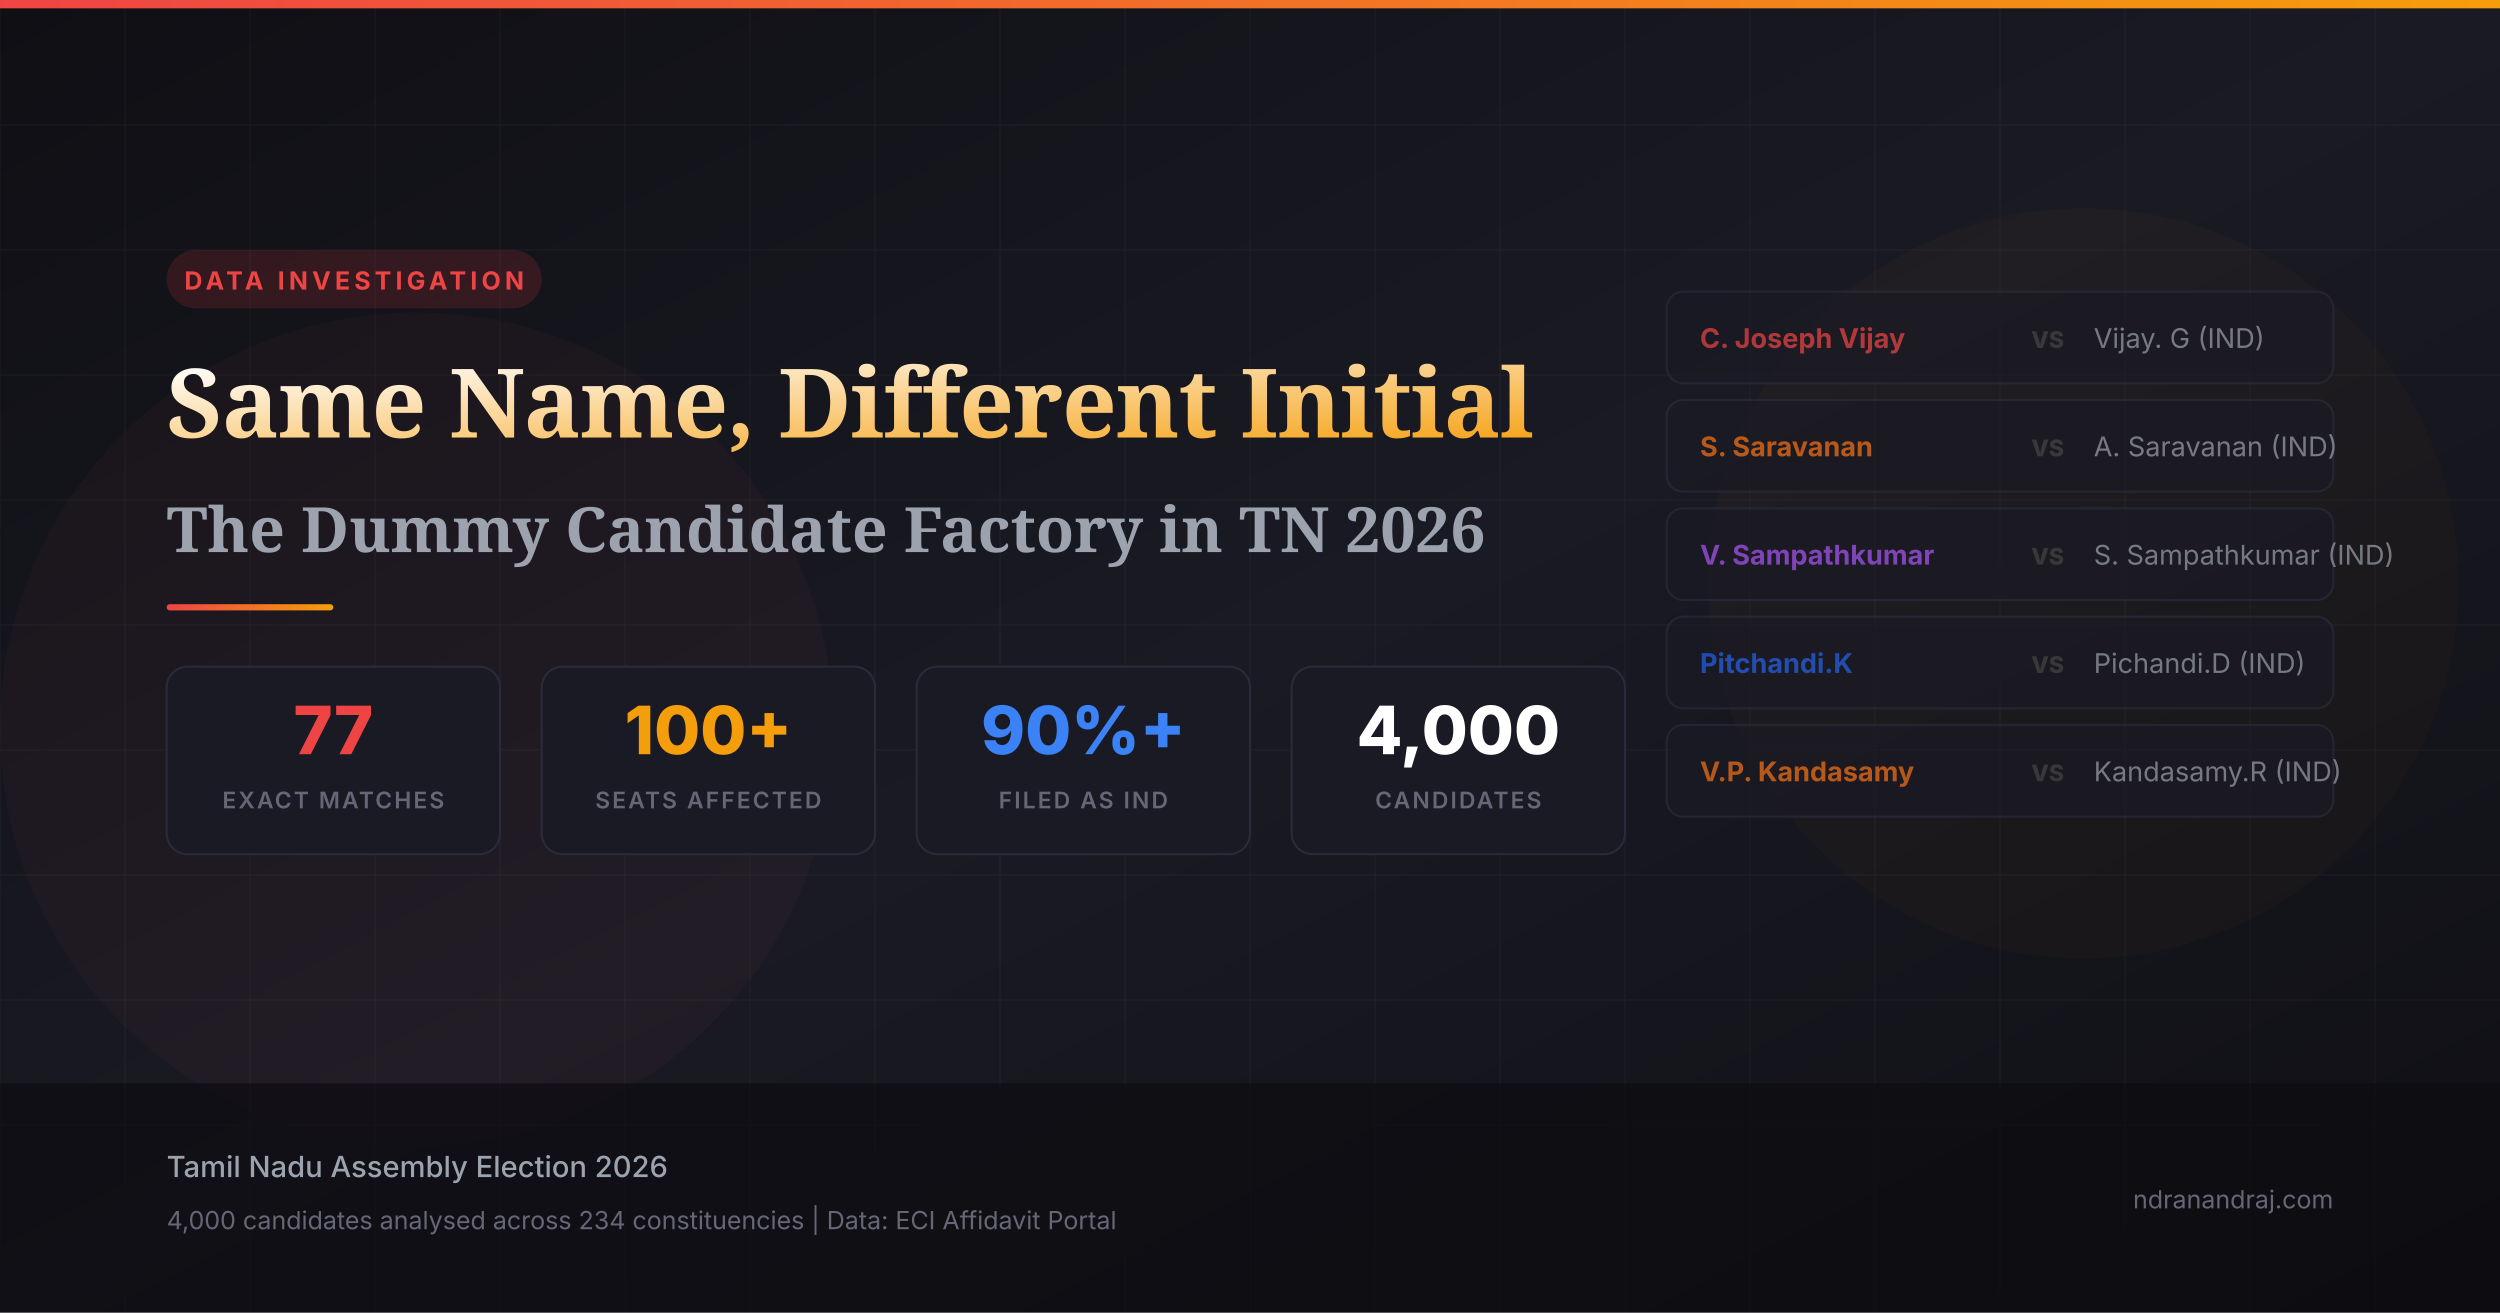
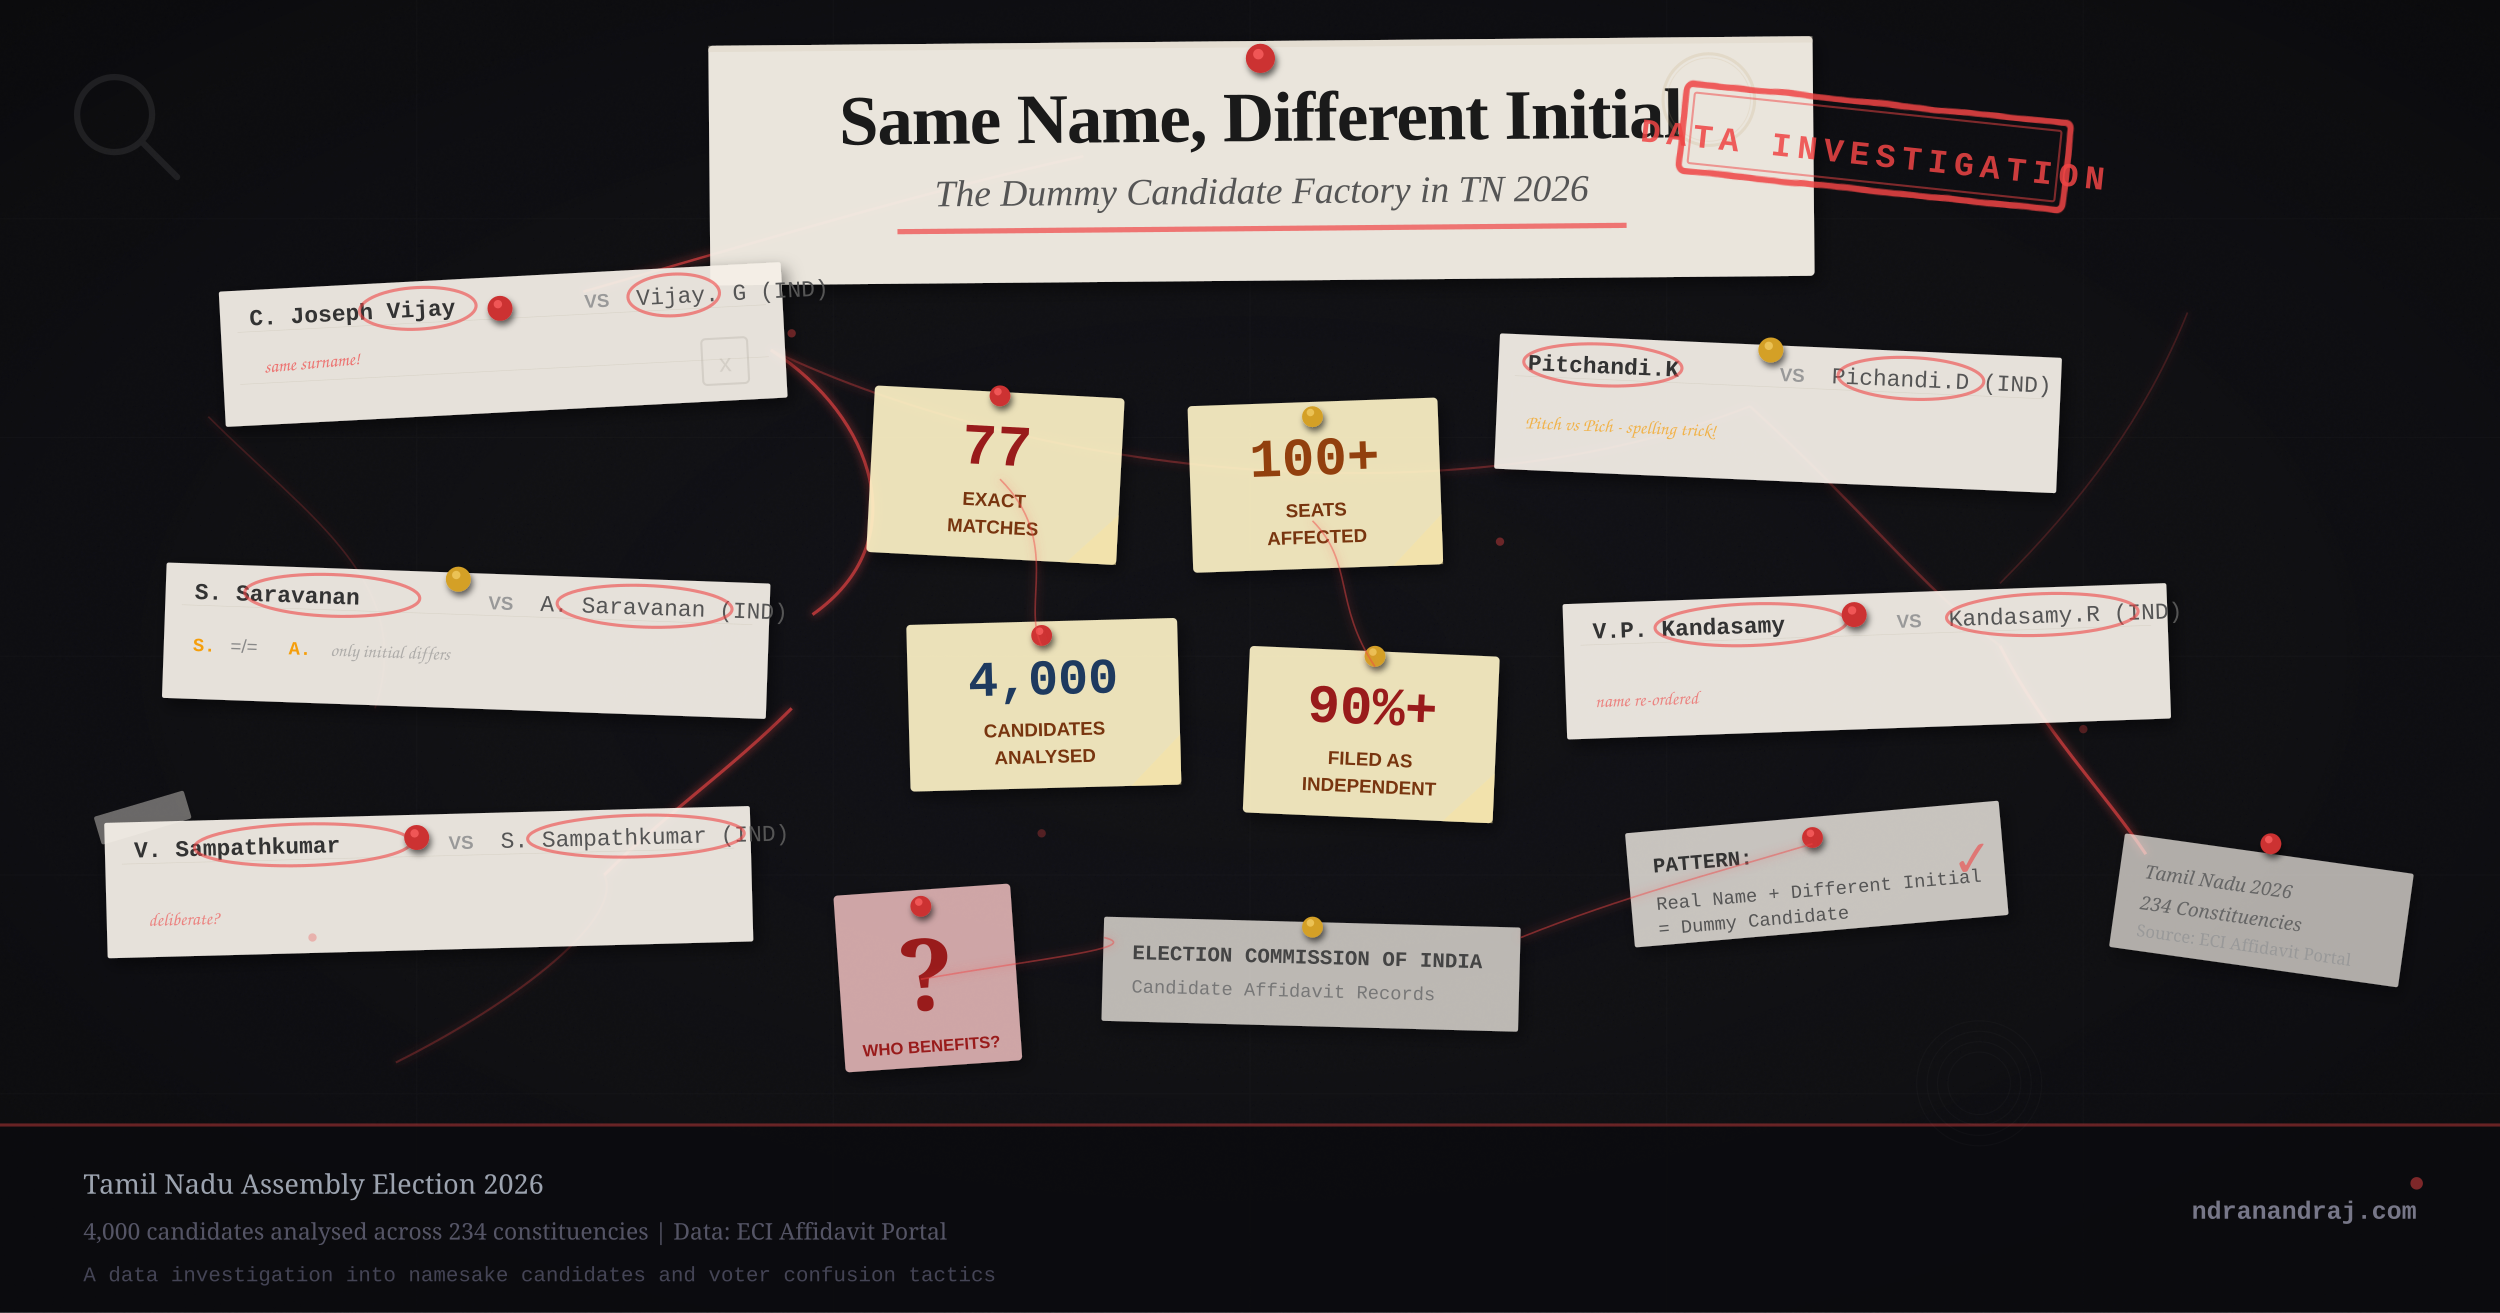
<svg xmlns="http://www.w3.org/2000/svg" viewBox="0 0 1200 630" width="1200" height="630">
  <defs>
-     <linearGradient id="bg" x1="0%" y1="0%" x2="100%" y2="100%">
-       <stop offset="0%" style="stop-color:#0F0F14" />
-       <stop offset="50%" style="stop-color:#1A1A24" />
-       <stop offset="100%" style="stop-color:#0F0F14" />
-     </linearGradient>
-     <linearGradient id="accent" x1="0%" y1="0%" x2="100%" y2="0%">
-       <stop offset="0%" style="stop-color:#EF4444" />
-       <stop offset="100%" style="stop-color:#F59E0B" />
-     </linearGradient>
-     <linearGradient id="textGrad" x1="0%" y1="0%" x2="100%" y2="100%">
-       <stop offset="0%" style="stop-color:#FFFFFF" />
-       <stop offset="100%" style="stop-color:#F59E0B" />
-     </linearGradient>
-     <filter id="glow">
-       <feGaussianBlur stdDeviation="3" result="blur" />
+     <filter id="noise">
+       <feTurbulence type="fractalNoise" baseFrequency="0.65" numOctaves="3" stitchTiles="stitch" result="noise" />
+       <feColorMatrix type="saturate" values="0" in="noise" result="grayNoise" />
+       <feBlend in="SourceGraphic" in2="grayNoise" mode="multiply" result="noisy" />
+       <feComponentTransfer in="noisy">
+         <feFuncA type="linear" slope="1" />
+       </feComponentTransfer>
+     </filter>
+     <filter id="paperTexture">
+       <feTurbulence type="fractalNoise" baseFrequency="0.04" numOctaves="5" seed="2" />
+       <feColorMatrix type="saturate" values="0" />
+       <feBlend in="SourceGraphic" mode="multiply" />
+     </filter>
+     <filter id="shadow" x="-5%" y="-5%" width="115%" height="115%">
+       <feDropShadow dx="2" dy="3" stdDeviation="4" flood-color="#000000" flood-opacity="0.5" />
+     </filter>
+     <filter id="pinShadow" x="-50%" y="-50%" width="200%" height="200%">
+       <feDropShadow dx="1" dy="2" stdDeviation="1.5" flood-color="#000000" flood-opacity="0.6" />
+     </filter>
+     <filter id="stringGlow">
+       <feGaussianBlur stdDeviation="2" result="blur" />
      <feMerge>
        <feMergeNode in="blur" />
        <feMergeNode in="SourceGraphic" />
      </feMerge>
    </filter>
+     <filter id="stampEffect">
+       <feTurbulence type="fractalNoise" baseFrequency="0.03" numOctaves="4" seed="7" result="noise" />
+       <feDisplacementMap in="SourceGraphic" in2="noise" scale="2" xChannelSelector="R" yChannelSelector="G" />
+     </filter>
+     <clipPath id="torn1">
+       <path d="M0,3 Q10,-2 20,4 Q35,0 45,5 Q60,-1 75,3 Q90,0 105,4 Q115,-2 130,3 Q145,0 160,5 Q175,-1 190,3 Q200,0 215,4 Q225,1 240,3 Q250,0 265,5 L270,0 L270,80 Q260,83 250,78 Q235,82 220,77 Q205,81 190,78 Q175,83 160,77 Q145,81 130,78 Q115,82 100,77 Q85,81 70,78 Q55,82 40,77 Q25,81 10,78 Q5,80 0,77 Z" />
+     </clipPath>
+     <clipPath id="torn2">
+       <path d="M0,2 Q15,-1 25,4 Q40,0 55,3 Q70,-2 85,4 Q100,0 115,3 Q130,-1 145,4 Q155,0 170,3 Q185,-2 200,4 Q215,0 225,2 Q235,0 248,4 L250,0 L250,72 Q240,75 230,70 Q215,74 200,69 Q185,73 170,70 Q155,74 140,69 Q125,73 110,70 Q95,74 80,69 Q65,73 50,70 Q35,74 20,69 Q10,72 0,70 Z" />
+     </clipPath>
+     <radialGradient id="vignette" cx="50%" cy="50%" r="70%">
+       <stop offset="0%" style="stop-color:#0F0F14;stop-opacity:0" />
+       <stop offset="100%" style="stop-color:#000000;stop-opacity:1" />
+     </radialGradient>
  </defs>
-   <rect width="1200" height="630" fill="url(#bg)" />
-   <g opacity="0.04" stroke="#fff" stroke-width="0.5">
-     <line x1="0" y1="0" x2="0" y2="630" />
-     <line x1="60" y1="0" x2="60" y2="630" />
-     <line x1="120" y1="0" x2="120" y2="630" />
-     <line x1="180" y1="0" x2="180" y2="630" />
-     <line x1="240" y1="0" x2="240" y2="630" />
-     <line x1="300" y1="0" x2="300" y2="630" />
-     <line x1="360" y1="0" x2="360" y2="630" />
-     <line x1="420" y1="0" x2="420" y2="630" />
-     <line x1="480" y1="0" x2="480" y2="630" />
-     <line x1="540" y1="0" x2="540" y2="630" />
+   <rect width="1200" height="630" fill="#0F0F14" />
+   <rect width="1200" height="630" fill="#1A1A20" opacity="0.3" filter="url(#noise)" />
+   <rect width="1200" height="630" fill="url(#vignette)" opacity="0.4" />
+   <g opacity="0.03" stroke="#888" stroke-width="0.5">
+     <line x1="0" y1="105" x2="1200" y2="105" />
+     <line x1="0" y1="210" x2="1200" y2="210" />
+     <line x1="0" y1="315" x2="1200" y2="315" />
+     <line x1="0" y1="420" x2="1200" y2="420" />
+     <line x1="0" y1="525" x2="1200" y2="525" />
+     <line x1="200" y1="0" x2="200" y2="630" />
+     <line x1="400" y1="0" x2="400" y2="630" />
    <line x1="600" y1="0" x2="600" y2="630" />
-     <line x1="660" y1="0" x2="660" y2="630" />
-     <line x1="720" y1="0" x2="720" y2="630" />
-     <line x1="780" y1="0" x2="780" y2="630" />
-     <line x1="840" y1="0" x2="840" y2="630" />
-     <line x1="900" y1="0" x2="900" y2="630" />
-     <line x1="960" y1="0" x2="960" y2="630" />
-     <line x1="1020" y1="0" x2="1020" y2="630" />
-     <line x1="1080" y1="0" x2="1080" y2="630" />
-     <line x1="1140" y1="0" x2="1140" y2="630" />
-     <line x1="0" y1="60" x2="1200" y2="60" />
-     <line x1="0" y1="120" x2="1200" y2="120" />
-     <line x1="0" y1="180" x2="1200" y2="180" />
-     <line x1="0" y1="240" x2="1200" y2="240" />
-     <line x1="0" y1="300" x2="1200" y2="300" />
-     <line x1="0" y1="360" x2="1200" y2="360" />
-     <line x1="0" y1="420" x2="1200" y2="420" />
-     <line x1="0" y1="480" x2="1200" y2="480" />
-     <line x1="0" y1="540" x2="1200" y2="540" />
-   </g>
-   <circle cx="200" cy="350" r="200" fill="#EF4444" opacity="0.04" />
-   <circle cx="1000" cy="280" r="180" fill="#F59E0B" opacity="0.03" />
-   <rect x="0" y="0" width="1200" height="4" fill="url(#accent)" />
-   <rect x="80" y="120" width="180" height="28" rx="14" fill="#EF4444" opacity="0.15" />
-   <text x="170" y="139" text-anchor="middle" fill="#EF4444" font-family="Inter, system-ui, sans-serif" font-size="12" font-weight="700" letter-spacing="2">DATA INVESTIGATION</text>
-   <text x="80" y="210" fill="url(#textGrad)" font-family="Georgia, 'Playfair Display', serif" font-size="46" font-weight="900" letter-spacing="-0.5">Same Name, Different Initial</text>
-   <text x="80" y="265" fill="#9CA3AF" font-family="Georgia, 'Playfair Display', serif" font-size="30" font-weight="700">The Dummy Candidate Factory in TN 2026</text>
-   <rect x="80" y="290" width="80" height="3" rx="1.5" fill="url(#accent)" />
-   <g transform="translate(80, 320)">
-     <rect x="0" y="0" width="160" height="90" rx="10" fill="#1A1A24" stroke="#2A2A3A" stroke-width="1" />
-     <text x="80" y="42" text-anchor="middle" fill="#EF4444" font-family="Inter, sans-serif" font-size="32" font-weight="800">77</text>
-     <text x="80" y="68" text-anchor="middle" fill="#666677" font-family="Inter, sans-serif" font-size="11" font-weight="600" letter-spacing="1">EXACT MATCHES</text>
-     <rect x="180" y="0" width="160" height="90" rx="10" fill="#1A1A24" stroke="#2A2A3A" stroke-width="1" />
-     <text x="260" y="42" text-anchor="middle" fill="#F59E0B" font-family="Inter, sans-serif" font-size="32" font-weight="800">100+</text>
-     <text x="260" y="68" text-anchor="middle" fill="#666677" font-family="Inter, sans-serif" font-size="11" font-weight="600" letter-spacing="1">SEATS AFFECTED</text>
-     <rect x="360" y="0" width="160" height="90" rx="10" fill="#1A1A24" stroke="#2A2A3A" stroke-width="1" />
-     <text x="440" y="42" text-anchor="middle" fill="#3B82F6" font-family="Inter, sans-serif" font-size="32" font-weight="800">90%+</text>
-     <text x="440" y="68" text-anchor="middle" fill="#666677" font-family="Inter, sans-serif" font-size="11" font-weight="600" letter-spacing="1">FILED AS IND</text>
-     <rect x="540" y="0" width="160" height="90" rx="10" fill="#1A1A24" stroke="#2A2A3A" stroke-width="1" />
-     <text x="620" y="42" text-anchor="middle" fill="#FFFFFF" font-family="Inter, sans-serif" font-size="32" font-weight="800">4,000</text>
-     <text x="620" y="68" text-anchor="middle" fill="#666677" font-family="Inter, sans-serif" font-size="11" font-weight="600" letter-spacing="1">CANDIDATES</text>
-   </g>
-   <g transform="translate(800, 140)" opacity="0.7">
-     <rect x="0" y="0" width="320" height="44" rx="8" fill="#1A1A24" stroke="#2A2A3A" stroke-width="1" />
-     <text x="16" y="27" fill="#EF4444" font-family="Inter, monospace" font-size="13" font-weight="700">C. Joseph Vijay</text>
-     <text x="175" y="27" fill="#444" font-family="Inter, sans-serif" font-size="11" font-weight="800">VS</text>
-     <text x="205" y="27" fill="#9CA3AF" font-family="Inter, monospace" font-size="13">Vijay. G (IND)</text>
-     <rect x="0" y="52" width="320" height="44" rx="8" fill="#1A1A24" stroke="#2A2A3A" stroke-width="1" />
-     <text x="16" y="79" fill="#F97316" font-family="Inter, monospace" font-size="13" font-weight="700">S. Saravanan</text>
-     <text x="175" y="79" fill="#444" font-family="Inter, sans-serif" font-size="11" font-weight="800">VS</text>
-     <text x="205" y="79" fill="#9CA3AF" font-family="Inter, monospace" font-size="13">A. Saravanan (IND)</text>
-     <rect x="0" y="104" width="320" height="44" rx="8" fill="#1A1A24" stroke="#2A2A3A" stroke-width="1" />
-     <text x="16" y="131" fill="#A855F7" font-family="Inter, monospace" font-size="13" font-weight="700">V. Sampathkumar</text>
-     <text x="175" y="131" fill="#444" font-family="Inter, sans-serif" font-size="11" font-weight="800">VS</text>
-     <text x="205" y="131" fill="#9CA3AF" font-family="Inter, monospace" font-size="13">S. Sampathkumar (IND)</text>
-     <rect x="0" y="156" width="320" height="44" rx="8" fill="#1A1A24" stroke="#2A2A3A" stroke-width="1" />
-     <text x="16" y="183" fill="#2563EB" font-family="Inter, monospace" font-size="13" font-weight="700">Pitchandi.K</text>
-     <text x="175" y="183" fill="#444" font-family="Inter, sans-serif" font-size="11" font-weight="800">VS</text>
-     <text x="205" y="183" fill="#9CA3AF" font-family="Inter, monospace" font-size="13">Pichandi.D (IND)</text>
-     <rect x="0" y="208" width="320" height="44" rx="8" fill="#1A1A24" stroke="#2A2A3A" stroke-width="1" />
-     <text x="16" y="235" fill="#F97316" font-family="Inter, monospace" font-size="13" font-weight="700">V.P. Kandasamy</text>
-     <text x="175" y="235" fill="#444" font-family="Inter, sans-serif" font-size="11" font-weight="800">VS</text>
-     <text x="205" y="235" fill="#9CA3AF" font-family="Inter, monospace" font-size="13">Kandasamy.R (IND)</text>
-   </g>
-   <rect x="0" y="520" width="1200" height="110" fill="#0B0B10" opacity="0.7" />
-   <text x="80" y="565" fill="#9CA3AF" font-family="Inter, sans-serif" font-size="14" font-weight="500">Tamil Nadu Assembly Election 2026</text>
-   <text x="80" y="590" fill="#666677" font-family="Inter, sans-serif" font-size="12">4,000 candidates analysed across 234 constituencies  |  Data: ECI Affidavit Portal</text>
-   <text x="1120" y="580" text-anchor="end" fill="#666677" font-family="Inter, sans-serif" font-size="12">ndranandraj.com</text>
+     <line x1="800" y1="0" x2="800" y2="630" />
+     <line x1="1000" y1="0" x2="1000" y2="630" />
+   </g>
+   <g filter="url(#stringGlow)" opacity="0.7">
+     <path d="M370,168 C420,200 440,260 390,295" stroke="#EF4444" stroke-width="1.5" fill="none" stroke-dasharray="none" />
+     <path d="M380,340 C350,370 320,390 290,420" stroke="#EF4444" stroke-width="1.5" fill="none" />
+     <path d="M280,140 C350,120 450,90 520,75" stroke="#EF4444" stroke-width="1.2" fill="none" />
+     <path d="M960,310 C980,350 1010,380 1030,410" stroke="#EF4444" stroke-width="1.5" fill="none" />
+     <path d="M370,168 C500,230 700,250 840,195" stroke="#EF4444" stroke-width="1" fill="none" opacity="0.5" />
+     <path d="M190,510 C250,480 300,440 290,420" stroke="#EF4444" stroke-width="1" fill="none" opacity="0.4" />
+     <path d="M840,195 C900,250 920,280 960,310" stroke="#EF4444" stroke-width="1.2" fill="none" opacity="0.5" />
+     <path d="M100,200 C150,250 200,280 180,340" stroke="#EF4444" stroke-width="0.8" fill="none" opacity="0.3" />
+     <path d="M1050,150 C1030,200 1000,240 960,280" stroke="#EF4444" stroke-width="0.8" fill="none" opacity="0.3" />
+   </g>
+   <g transform="translate(340, 22) rotate(-0.5)">
+     <rect x="0" y="0" width="530" height="115" rx="2" fill="#F5F0E8" filter="url(#shadow)" opacity="0.95" />
+     <rect x="0" y="0" width="530" height="115" rx="2" fill="#E8E0D0" opacity="0.15" />
+     <rect x="0" y="0" width="530" height="3" fill="#DDD5C5" opacity="0.5" />
+     <text x="265" y="48" text-anchor="middle" fill="#1A1A1A" font-family="Georgia, 'Times New Roman', serif" font-size="34" font-weight="900" letter-spacing="-0.5">Same Name, Different Initial</text>
+     <text x="265" y="78" text-anchor="middle" fill="#555" font-family="Georgia, 'Times New Roman', serif" font-size="18" font-weight="400" font-style="italic">The Dummy Candidate Factory in TN 2026</text>
+     <line x1="90" y1="90" x2="440" y2="90" stroke="#EF4444" stroke-width="2.5" opacity="0.7" />
+     <circle cx="480" cy="30" r="22" fill="none" stroke="#C4A87A" stroke-width="1.5" opacity="0.2" />
+     <circle cx="480" cy="30" r="20" fill="none" stroke="#C4A87A" stroke-width="0.5" opacity="0.15" />
+   </g>
+   <g filter="url(#pinShadow)">
+     <circle cx="605" cy="28" r="7" fill="#CC3333" />
+     <circle cx="604" cy="26" r="2.5" fill="#FF6666" opacity="0.7" />
+   </g>
+   <g transform="translate(810, 40) rotate(6)">
+     <rect x="0" y="0" width="185" height="42" rx="3" fill="none" stroke="#EF4444" stroke-width="3" opacity="0.85" filter="url(#stampEffect)" />
+     <rect x="4" y="4" width="177" height="34" rx="1" fill="none" stroke="#EF4444" stroke-width="1" opacity="0.5" />
+     <text x="92" y="30" text-anchor="middle" fill="#EF4444" font-family="'Courier New', Courier, monospace" font-size="16" font-weight="900" letter-spacing="3" opacity="0.85">DATA INVESTIGATION</text>
+   </g>
+   <g transform="translate(105, 140) rotate(-3)">
+     <rect x="0" y="0" width="270" height="65" rx="1" fill="#F5F0E8" filter="url(#shadow)" opacity="0.93" />
+     <rect x="0" y="0" width="270" height="65" rx="1" fill="#EDE5D5" opacity="0.1" />
+     <line x1="8" y1="20" x2="262" y2="20" stroke="#CCC5B5" stroke-width="0.3" opacity="0.5" />
+     <line x1="8" y1="45" x2="262" y2="45" stroke="#CCC5B5" stroke-width="0.3" opacity="0.5" />
+     <text x="14" y="17" fill="#333" font-family="'Courier New', monospace" font-size="11" font-weight="700">C. Joseph Vijay</text>
+     <text x="175" y="17" fill="#999" font-family="Arial, sans-serif" font-size="9" font-weight="700">VS</text>
+     <text x="200" y="17" fill="#555" font-family="'Courier New', monospace" font-size="11">Vijay. G (IND)</text>
+     <ellipse cx="95" cy="13" rx="28" ry="10" fill="none" stroke="#EF4444" stroke-width="1.5" opacity="0.6" />
+     <ellipse cx="218" cy="13" rx="22" ry="10" fill="none" stroke="#EF4444" stroke-width="1.5" opacity="0.6" />
+     <text x="20" y="40" fill="#EF4444" font-family="'Comic Sans MS', cursive, sans-serif" font-size="9" font-style="italic" opacity="0.7" transform="rotate(-2, 20, 40)">same surname!</text>
+     <rect x="230" y="35" width="22" height="22" rx="2" fill="none" stroke="#AAA49A" stroke-width="1" opacity="0.3" />
+     <text x="241" y="51" text-anchor="middle" fill="#AAA49A" font-family="Arial" font-size="12" opacity="0.3">x</text>
+   </g>
+   <g filter="url(#pinShadow)">
+     <circle cx="240" cy="148" r="6" fill="#CC3333" />
+     <circle cx="239" cy="146" r="2" fill="#FF6666" opacity="0.7" />
+   </g>
+   <g transform="translate(80, 270) rotate(2)">
+     <rect x="0" y="0" width="290" height="65" rx="1" fill="#F5F0E8" filter="url(#shadow)" opacity="0.93" />
+     <line x1="8" y1="20" x2="282" y2="20" stroke="#CCC5B5" stroke-width="0.3" opacity="0.5" />
+     <text x="14" y="17" fill="#333" font-family="'Courier New', monospace" font-size="11" font-weight="700">S. Saravanan</text>
+     <text x="155" y="17" fill="#999" font-family="Arial, sans-serif" font-size="9" font-weight="700">VS</text>
+     <text x="180" y="17" fill="#555" font-family="'Courier New', monospace" font-size="11">A. Saravanan (IND)</text>
+     <ellipse cx="80" cy="13" rx="42" ry="10" fill="none" stroke="#EF4444" stroke-width="1.5" opacity="0.6" />
+     <ellipse cx="230" cy="13" rx="42" ry="10" fill="none" stroke="#EF4444" stroke-width="1.5" opacity="0.6" />
+     <text x="14" y="42" fill="#F59E0B" font-family="'Courier New', monospace" font-size="9" font-weight="700">S.</text>
+     <text x="32" y="42" fill="#888" font-family="Arial, sans-serif" font-size="9"> =/= </text>
+     <text x="60" y="42" fill="#F59E0B" font-family="'Courier New', monospace" font-size="9" font-weight="700">A.</text>
+     <text x="80" y="42" fill="#888" font-family="'Comic Sans MS', cursive" font-size="9" font-style="italic" opacity="0.6">only initial differs</text>
+   </g>
+   <g filter="url(#pinShadow)">
+     <circle cx="220" cy="278" r="6" fill="#D4A028" />
+     <circle cx="219" cy="276" r="2" fill="#F5D068" opacity="0.7" />
+   </g>
+   <g transform="translate(50, 395) rotate(-1.5)">
+     <rect x="0" y="0" width="310" height="65" rx="1" fill="#F5F0E8" filter="url(#shadow)" opacity="0.93" />
+     <line x1="8" y1="20" x2="302" y2="20" stroke="#CCC5B5" stroke-width="0.3" opacity="0.5" />
+     <text x="14" y="17" fill="#333" font-family="'Courier New', monospace" font-size="11" font-weight="700">V. Sampathkumar</text>
+     <text x="165" y="17" fill="#999" font-family="Arial, sans-serif" font-size="9" font-weight="700">VS</text>
+     <text x="190" y="17" fill="#555" font-family="'Courier New', monospace" font-size="11">S. Sampathkumar (IND)</text>
+     <ellipse cx="95" cy="13" rx="52" ry="10" fill="none" stroke="#EF4444" stroke-width="1.5" opacity="0.6" />
+     <ellipse cx="255" cy="13" rx="52" ry="10" fill="none" stroke="#EF4444" stroke-width="1.5" opacity="0.6" />
+     <rect x="-5" y="-3" width="45" height="14" rx="1" fill="#F5F0E8" opacity="0.4" transform="rotate(-15, -5, -3)" />
+     <text x="20" y="50" fill="#EF4444" font-family="'Comic Sans MS', cursive" font-size="9" font-style="italic" opacity="0.6">deliberate?</text>
+   </g>
+   <g filter="url(#pinShadow)">
+     <circle cx="200" cy="402" r="6" fill="#CC3333" />
+     <circle cx="199" cy="400" r="2" fill="#FF6666" opacity="0.7" />
+   </g>
+   <g transform="translate(720, 160) rotate(2.5)">
+     <rect x="0" y="0" width="270" height="65" rx="1" fill="#F5F0E8" filter="url(#shadow)" opacity="0.93" />
+     <line x1="8" y1="20" x2="262" y2="20" stroke="#CCC5B5" stroke-width="0.3" opacity="0.5" />
+     <text x="14" y="17" fill="#333" font-family="'Courier New', monospace" font-size="11" font-weight="700">Pitchandi.K</text>
+     <text x="135" y="17" fill="#999" font-family="Arial, sans-serif" font-size="9" font-weight="700">VS</text>
+     <text x="160" y="17" fill="#555" font-family="'Courier New', monospace" font-size="11">Pichandi.D (IND)</text>
+     <ellipse cx="50" cy="13" rx="38" ry="10" fill="none" stroke="#EF4444" stroke-width="1.5" opacity="0.6" />
+     <ellipse cx="198" cy="13" rx="35" ry="10" fill="none" stroke="#EF4444" stroke-width="1.5" opacity="0.6" />
+     <text x="14" y="45" fill="#F59E0B" font-family="'Comic Sans MS', cursive" font-size="9" font-style="italic" opacity="0.7">Pitch vs Pich - spelling trick!</text>
+   </g>
+   <g filter="url(#pinShadow)">
+     <circle cx="850" cy="168" r="6" fill="#D4A028" />
+     <circle cx="849" cy="166" r="2" fill="#F5D068" opacity="0.7" />
+   </g>
+   <g transform="translate(750, 290) rotate(-2)">
+     <rect x="0" y="0" width="290" height="65" rx="1" fill="#F5F0E8" filter="url(#shadow)" opacity="0.93" />
+     <line x1="8" y1="20" x2="282" y2="20" stroke="#CCC5B5" stroke-width="0.3" opacity="0.5" />
+     <text x="14" y="17" fill="#333" font-family="'Courier New', monospace" font-size="11" font-weight="700">V.P. Kandasamy</text>
+     <text x="160" y="17" fill="#999" font-family="Arial, sans-serif" font-size="9" font-weight="700">VS</text>
+     <text x="185" y="17" fill="#555" font-family="'Courier New', monospace" font-size="11">Kandasamy.R (IND)</text>
+     <ellipse cx="90" cy="13" rx="46" ry="10" fill="none" stroke="#EF4444" stroke-width="1.5" opacity="0.6" />
+     <ellipse cx="230" cy="13" rx="46" ry="10" fill="none" stroke="#EF4444" stroke-width="1.5" opacity="0.6" />
+     <text x="14" y="50" fill="#EF4444" font-family="'Comic Sans MS', cursive" font-size="9" font-style="italic" opacity="0.6">name re-ordered</text>
+   </g>
+   <g filter="url(#pinShadow)">
+     <circle cx="890" cy="295" r="6" fill="#CC3333" />
+     <circle cx="889" cy="293" r="2" fill="#FF6666" opacity="0.7" />
+   </g>
+   <g transform="translate(420, 185) rotate(3)">
+     <rect x="0" y="0" width="120" height="80" rx="2" fill="#FEF3C7" filter="url(#shadow)" opacity="0.92" />
+     <path d="M96,80 L120,80 L120,56 Z" fill="#F9E4A0" opacity="0.5" />
+     <text x="60" y="35" text-anchor="middle" fill="#991B1B" font-family="'Courier New', monospace" font-size="28" font-weight="900">77</text>
+     <text x="60" y="55" text-anchor="middle" fill="#78350F" font-family="Arial, sans-serif" font-size="9" font-weight="700">EXACT</text>
+     <text x="60" y="68" text-anchor="middle" fill="#78350F" font-family="Arial, sans-serif" font-size="9" font-weight="700">MATCHES</text>
+   </g>
+   <g filter="url(#pinShadow)">
+     <circle cx="480" cy="190" r="5" fill="#CC3333" />
+     <circle cx="479" cy="188" r="1.8" fill="#FF6666" opacity="0.7" />
+   </g>
+   <g transform="translate(570, 195) rotate(-2)">
+     <rect x="0" y="0" width="120" height="80" rx="2" fill="#FEF3C7" filter="url(#shadow)" opacity="0.92" />
+     <path d="M96,80 L120,80 L120,56 Z" fill="#F9E4A0" opacity="0.5" />
+     <text x="60" y="35" text-anchor="middle" fill="#92400E" font-family="'Courier New', monospace" font-size="26" font-weight="900">100+</text>
+     <text x="60" y="55" text-anchor="middle" fill="#78350F" font-family="Arial, sans-serif" font-size="9" font-weight="700">SEATS</text>
+     <text x="60" y="68" text-anchor="middle" fill="#78350F" font-family="Arial, sans-serif" font-size="9" font-weight="700">AFFECTED</text>
+   </g>
+   <g filter="url(#pinShadow)">
+     <circle cx="630" cy="200" r="5" fill="#D4A028" />
+     <circle cx="629" cy="198" r="1.8" fill="#F5D068" opacity="0.7" />
+   </g>
+   <g transform="translate(435, 300) rotate(-1.5)">
+     <rect x="0" y="0" width="130" height="80" rx="2" fill="#FEF3C7" filter="url(#shadow)" opacity="0.92" />
+     <path d="M106,80 L130,80 L130,56 Z" fill="#F9E4A0" opacity="0.5" />
+     <text x="65" y="35" text-anchor="middle" fill="#1E3A5F" font-family="'Courier New', monospace" font-size="24" font-weight="900">4,000</text>
+     <text x="65" y="55" text-anchor="middle" fill="#78350F" font-family="Arial, sans-serif" font-size="9" font-weight="700">CANDIDATES</text>
+     <text x="65" y="68" text-anchor="middle" fill="#78350F" font-family="Arial, sans-serif" font-size="9" font-weight="700">ANALYSED</text>
+   </g>
+   <g filter="url(#pinShadow)">
+     <circle cx="500" cy="305" r="5" fill="#CC3333" />
+     <circle cx="499" cy="303" r="1.8" fill="#FF6666" opacity="0.7" />
+   </g>
+   <g transform="translate(600, 310) rotate(2.5)">
+     <rect x="0" y="0" width="120" height="80" rx="2" fill="#FEF3C7" filter="url(#shadow)" opacity="0.92" />
+     <path d="M96,80 L120,80 L120,56 Z" fill="#F9E4A0" opacity="0.5" />
+     <text x="60" y="35" text-anchor="middle" fill="#991B1B" font-family="'Courier New', monospace" font-size="26" font-weight="900">90%+</text>
+     <text x="60" y="55" text-anchor="middle" fill="#78350F" font-family="Arial, sans-serif" font-size="9" font-weight="700">FILED AS</text>
+     <text x="60" y="68" text-anchor="middle" fill="#78350F" font-family="Arial, sans-serif" font-size="9" font-weight="700">INDEPENDENT</text>
+   </g>
+   <g filter="url(#pinShadow)">
+     <circle cx="660" cy="315" r="5" fill="#D4A028" />
+     <circle cx="659" cy="313" r="1.8" fill="#F5D068" opacity="0.7" />
+   </g>
+   <g transform="translate(1020, 400) rotate(8)">
+     <rect x="0" y="0" width="140" height="55" rx="1" fill="#F5F0E8" filter="url(#shadow)" opacity="0.7" />
+     <text x="12" y="20" fill="#666" font-family="Georgia, serif" font-size="9" font-style="italic">Tamil Nadu 2026</text>
+     <text x="12" y="35" fill="#666" font-family="Georgia, serif" font-size="9" font-style="italic">234 Constituencies</text>
+     <text x="12" y="48" fill="#999" font-family="Georgia, serif" font-size="8">Source: ECI Affidavit Portal</text>
+   </g>
+   <g filter="url(#pinShadow)">
+     <circle cx="1090" cy="405" r="5" fill="#CC3333" />
+     <circle cx="1089" cy="403" r="1.8" fill="#FF6666" opacity="0.7" />
+   </g>
+   <g transform="translate(400, 430) rotate(-4)">
+     <rect x="0" y="0" width="85" height="85" rx="2" fill="#FECACA" filter="url(#shadow)" opacity="0.8" />
+     <text x="42" y="58" text-anchor="middle" fill="#991B1B" font-family="Georgia, serif" font-size="48" font-weight="900">?</text>
+     <text x="42" y="78" text-anchor="middle" fill="#991B1B" font-family="Arial, sans-serif" font-size="8" font-weight="700">WHO BENEFITS?</text>
+   </g>
+   <g filter="url(#pinShadow)">
+     <circle cx="442" cy="435" r="5" fill="#CC3333" />
+     <circle cx="441" cy="433" r="1.8" fill="#FF6666" opacity="0.7" />
+   </g>
+   <g transform="translate(530, 440) rotate(1.5)">
+     <rect x="0" y="0" width="200" height="50" rx="1" fill="#F5F0E8" filter="url(#shadow)" opacity="0.75" />
+     <text x="14" y="20" fill="#444" font-family="'Courier New', monospace" font-size="10" font-weight="700">ELECTION COMMISSION OF INDIA</text>
+     <text x="14" y="36" fill="#777" font-family="'Courier New', monospace" font-size="9">Candidate Affidavit Records</text>
+   </g>
+   <g filter="url(#pinShadow)">
+     <circle cx="630" cy="445" r="5" fill="#D4A028" />
+     <circle cx="629" cy="443" r="1.8" fill="#F5D068" opacity="0.7" />
+   </g>
+   <g transform="translate(780, 400) rotate(-5)">
+     <rect x="0" y="0" width="180" height="55" rx="1" fill="#F5F0E8" filter="url(#shadow)" opacity="0.8" />
+     <text x="12" y="20" fill="#333" font-family="'Courier New', monospace" font-size="10" font-weight="700">PATTERN:</text>
+     <text x="12" y="38" fill="#555" font-family="'Courier New', monospace" font-size="9">Real Name + Different Initial</text>
+     <text x="12" y="50" fill="#555" font-family="'Courier New', monospace" font-size="9">= Dummy Candidate</text>
+     <text x="155" y="35" fill="#EF4444" font-family="Arial" font-size="24" font-weight="900" opacity="0.6">✓</text>
+   </g>
+   <g filter="url(#pinShadow)">
+     <circle cx="870" cy="402" r="5" fill="#CC3333" />
+     <circle cx="869" cy="400" r="1.8" fill="#FF6666" opacity="0.7" />
+   </g>
+   <g filter="url(#stringGlow)" opacity="0.5">
+     <path d="M480,230 C510,260 490,290 500,310" stroke="#EF4444" stroke-width="0.8" fill="none" />
+     <path d="M630,250 C650,270 640,290 660,320" stroke="#EF4444" stroke-width="0.8" fill="none" />
+     <path d="M442,470 C500,460 550,455 530,450" stroke="#EF4444" stroke-width="0.8" fill="none" />
+     <path d="M730,450 C780,430 820,420 870,405" stroke="#EF4444" stroke-width="0.8" fill="none" />
+   </g>
+   <rect x="0" y="540" width="1200" height="90" fill="#0A0A0E" opacity="0.85" />
+   <line x1="0" y1="540" x2="1200" y2="540" stroke="#EF4444" stroke-width="1.5" opacity="0.4" />
+   <text x="40" y="573" fill="#9CA3AF" font-family="Georgia, serif" font-size="13" font-weight="500">Tamil Nadu Assembly Election 2026</text>
+   <text x="40" y="595" fill="#555566" font-family="Georgia, serif" font-size="11">4,000 candidates analysed across 234 constituencies | Data: ECI Affidavit Portal</text>
+   <text x="40" y="615" fill="#444455" font-family="'Courier New', monospace" font-size="10">A data investigation into namesake candidates and voter confusion tactics</text>
+   <text x="1160" y="585" text-anchor="end" fill="#777788" font-family="'Courier New', monospace" font-size="12" font-weight="700">ndranandraj.com</text>
+   <circle cx="1160" cy="568" r="3" fill="#EF4444" opacity="0.5" />
+   <g transform="translate(30, 30)" opacity="0.08">
+     <circle cx="25" cy="25" r="18" fill="none" stroke="#fff" stroke-width="3" />
+     <line x1="38" y1="38" x2="55" y2="55" stroke="#fff" stroke-width="3" stroke-linecap="round" />
+   </g>
+   <g opacity="0.02">
+     <circle cx="950" cy="520" r="30" fill="none" stroke="#fff" stroke-width="0.5" />
+     <circle cx="950" cy="520" r="25" fill="none" stroke="#fff" stroke-width="0.5" />
+     <circle cx="950" cy="520" r="20" fill="none" stroke="#fff" stroke-width="0.5" />
+     <circle cx="950" cy="520" r="15" fill="none" stroke="#fff" stroke-width="0.5" />
+   </g>
+   <circle cx="380" cy="160" r="2" fill="#EF4444" opacity="0.4" />
+   <circle cx="720" cy="260" r="2" fill="#EF4444" opacity="0.4" />
+   <circle cx="500" cy="400" r="2" fill="#EF4444" opacity="0.3" />
+   <circle cx="1000" cy="350" r="2" fill="#EF4444" opacity="0.3" />
+   <circle cx="150" cy="450" r="2" fill="#EF4444" opacity="0.3" />
</svg>
